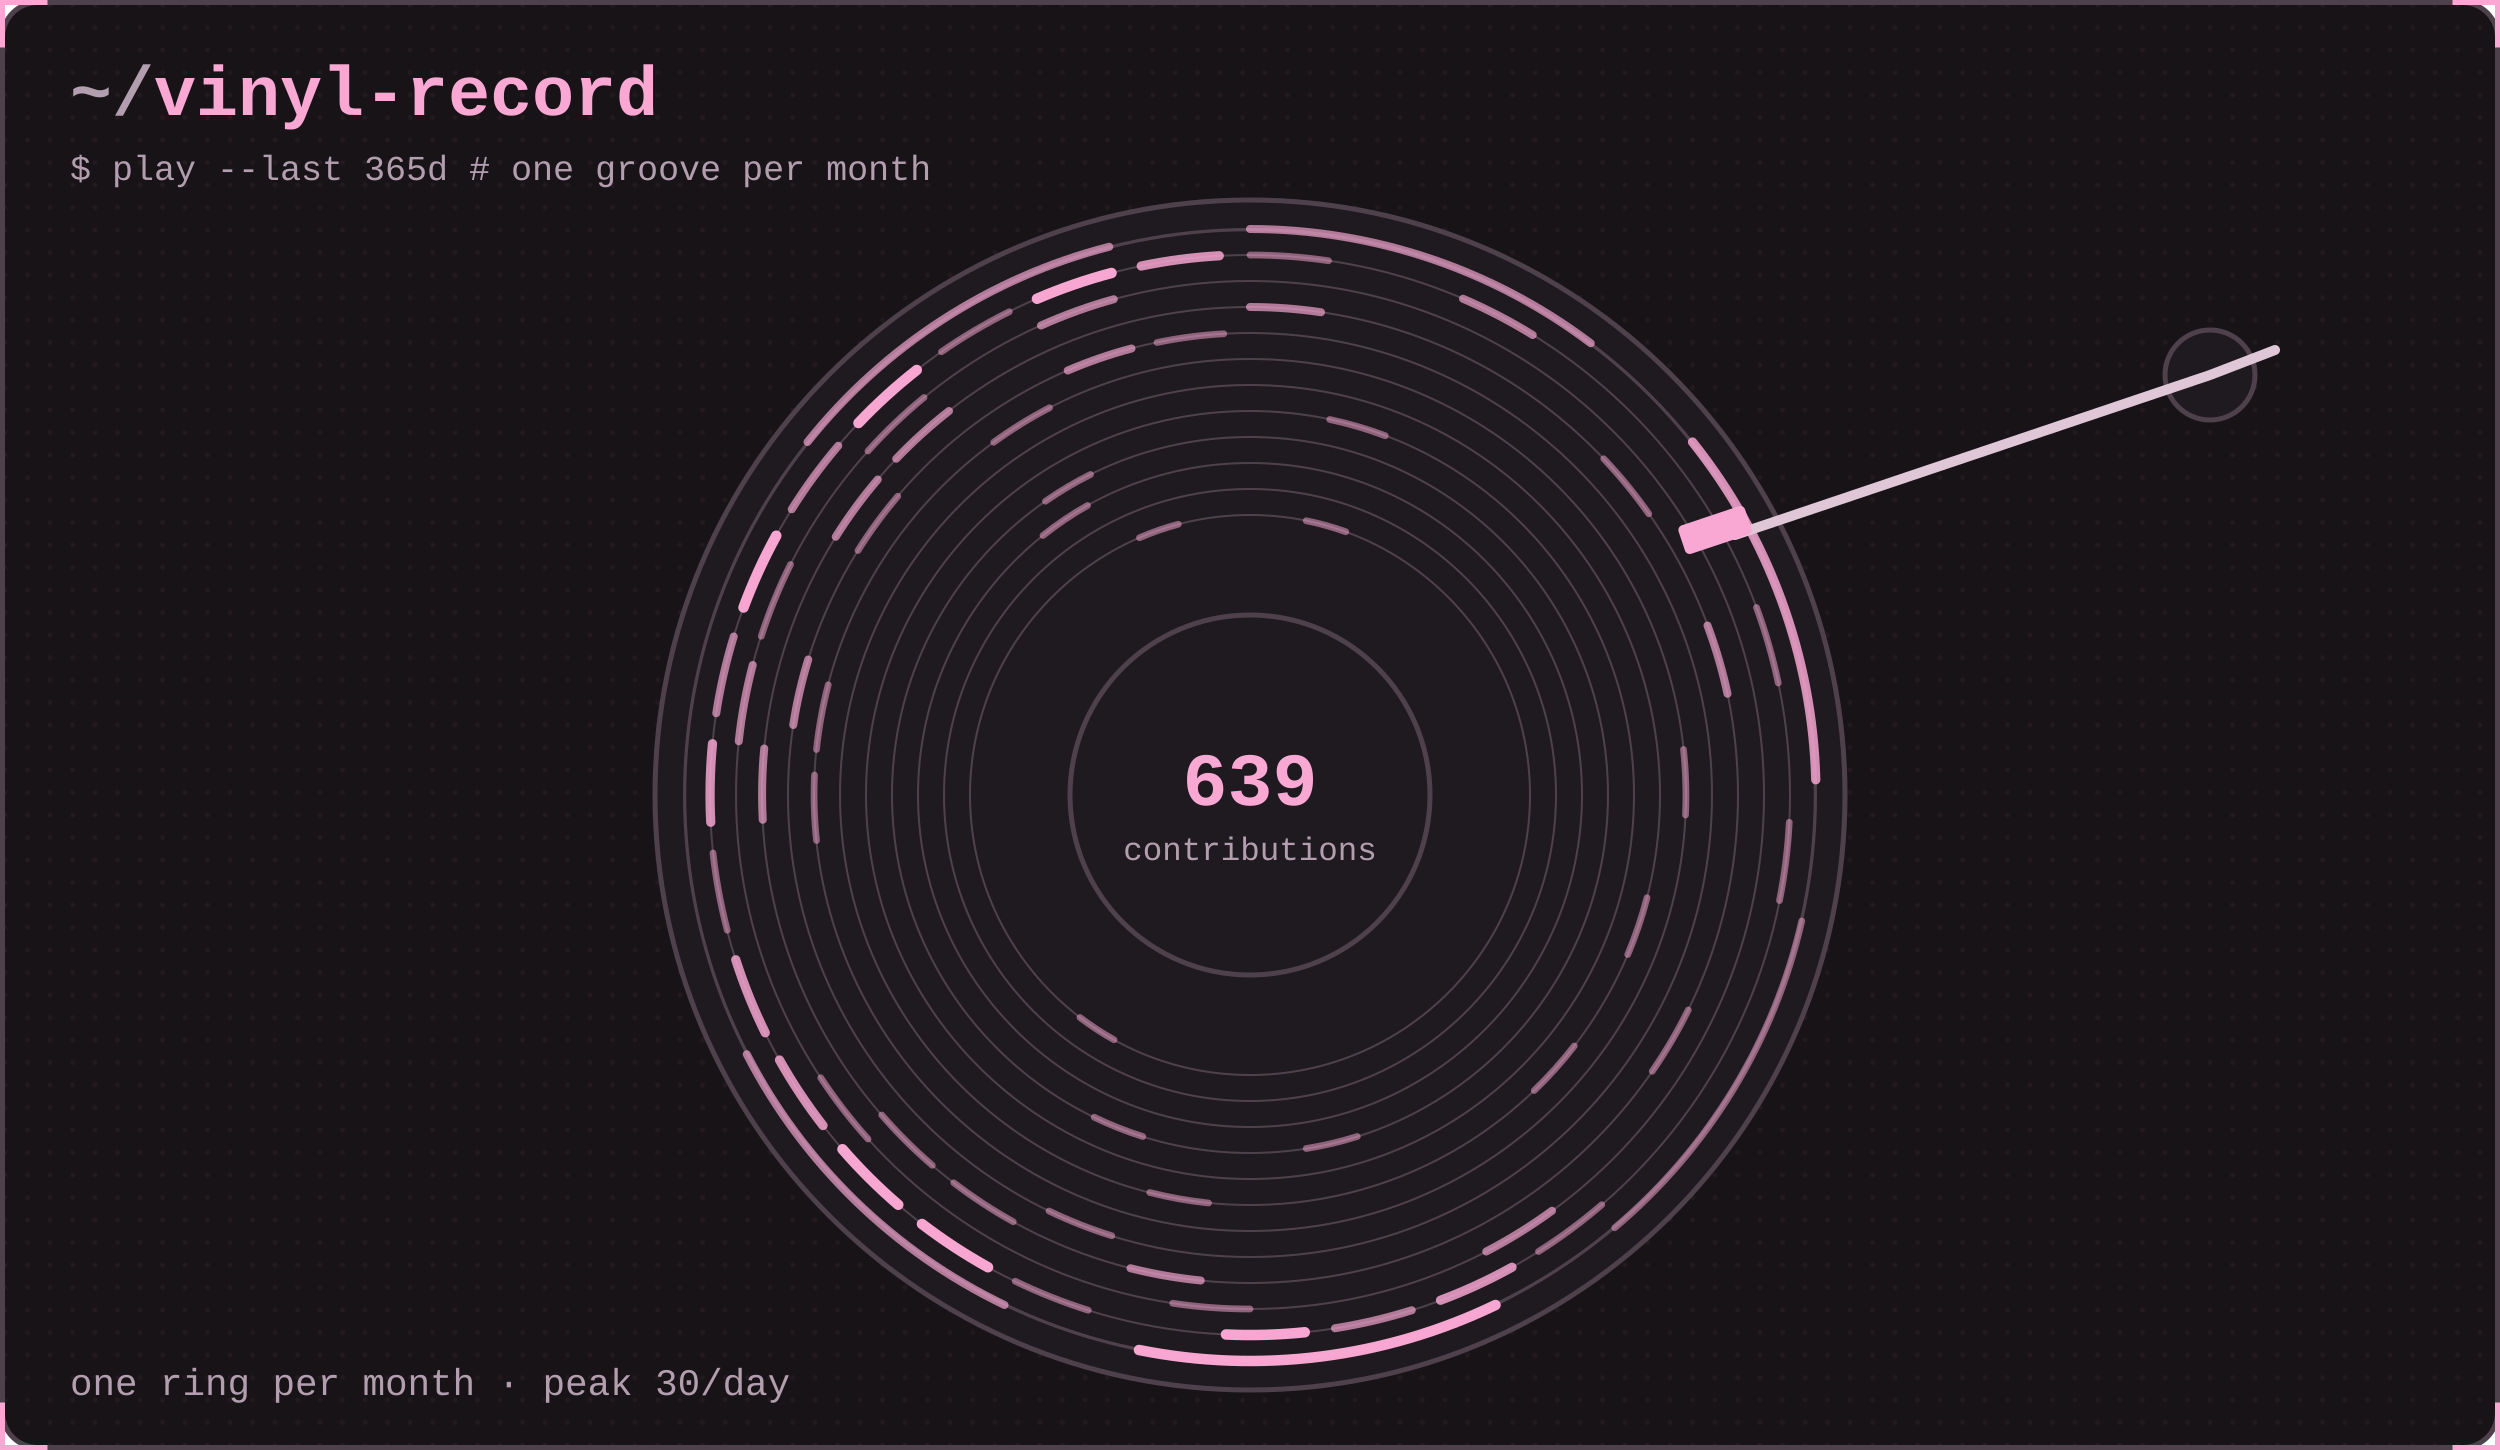
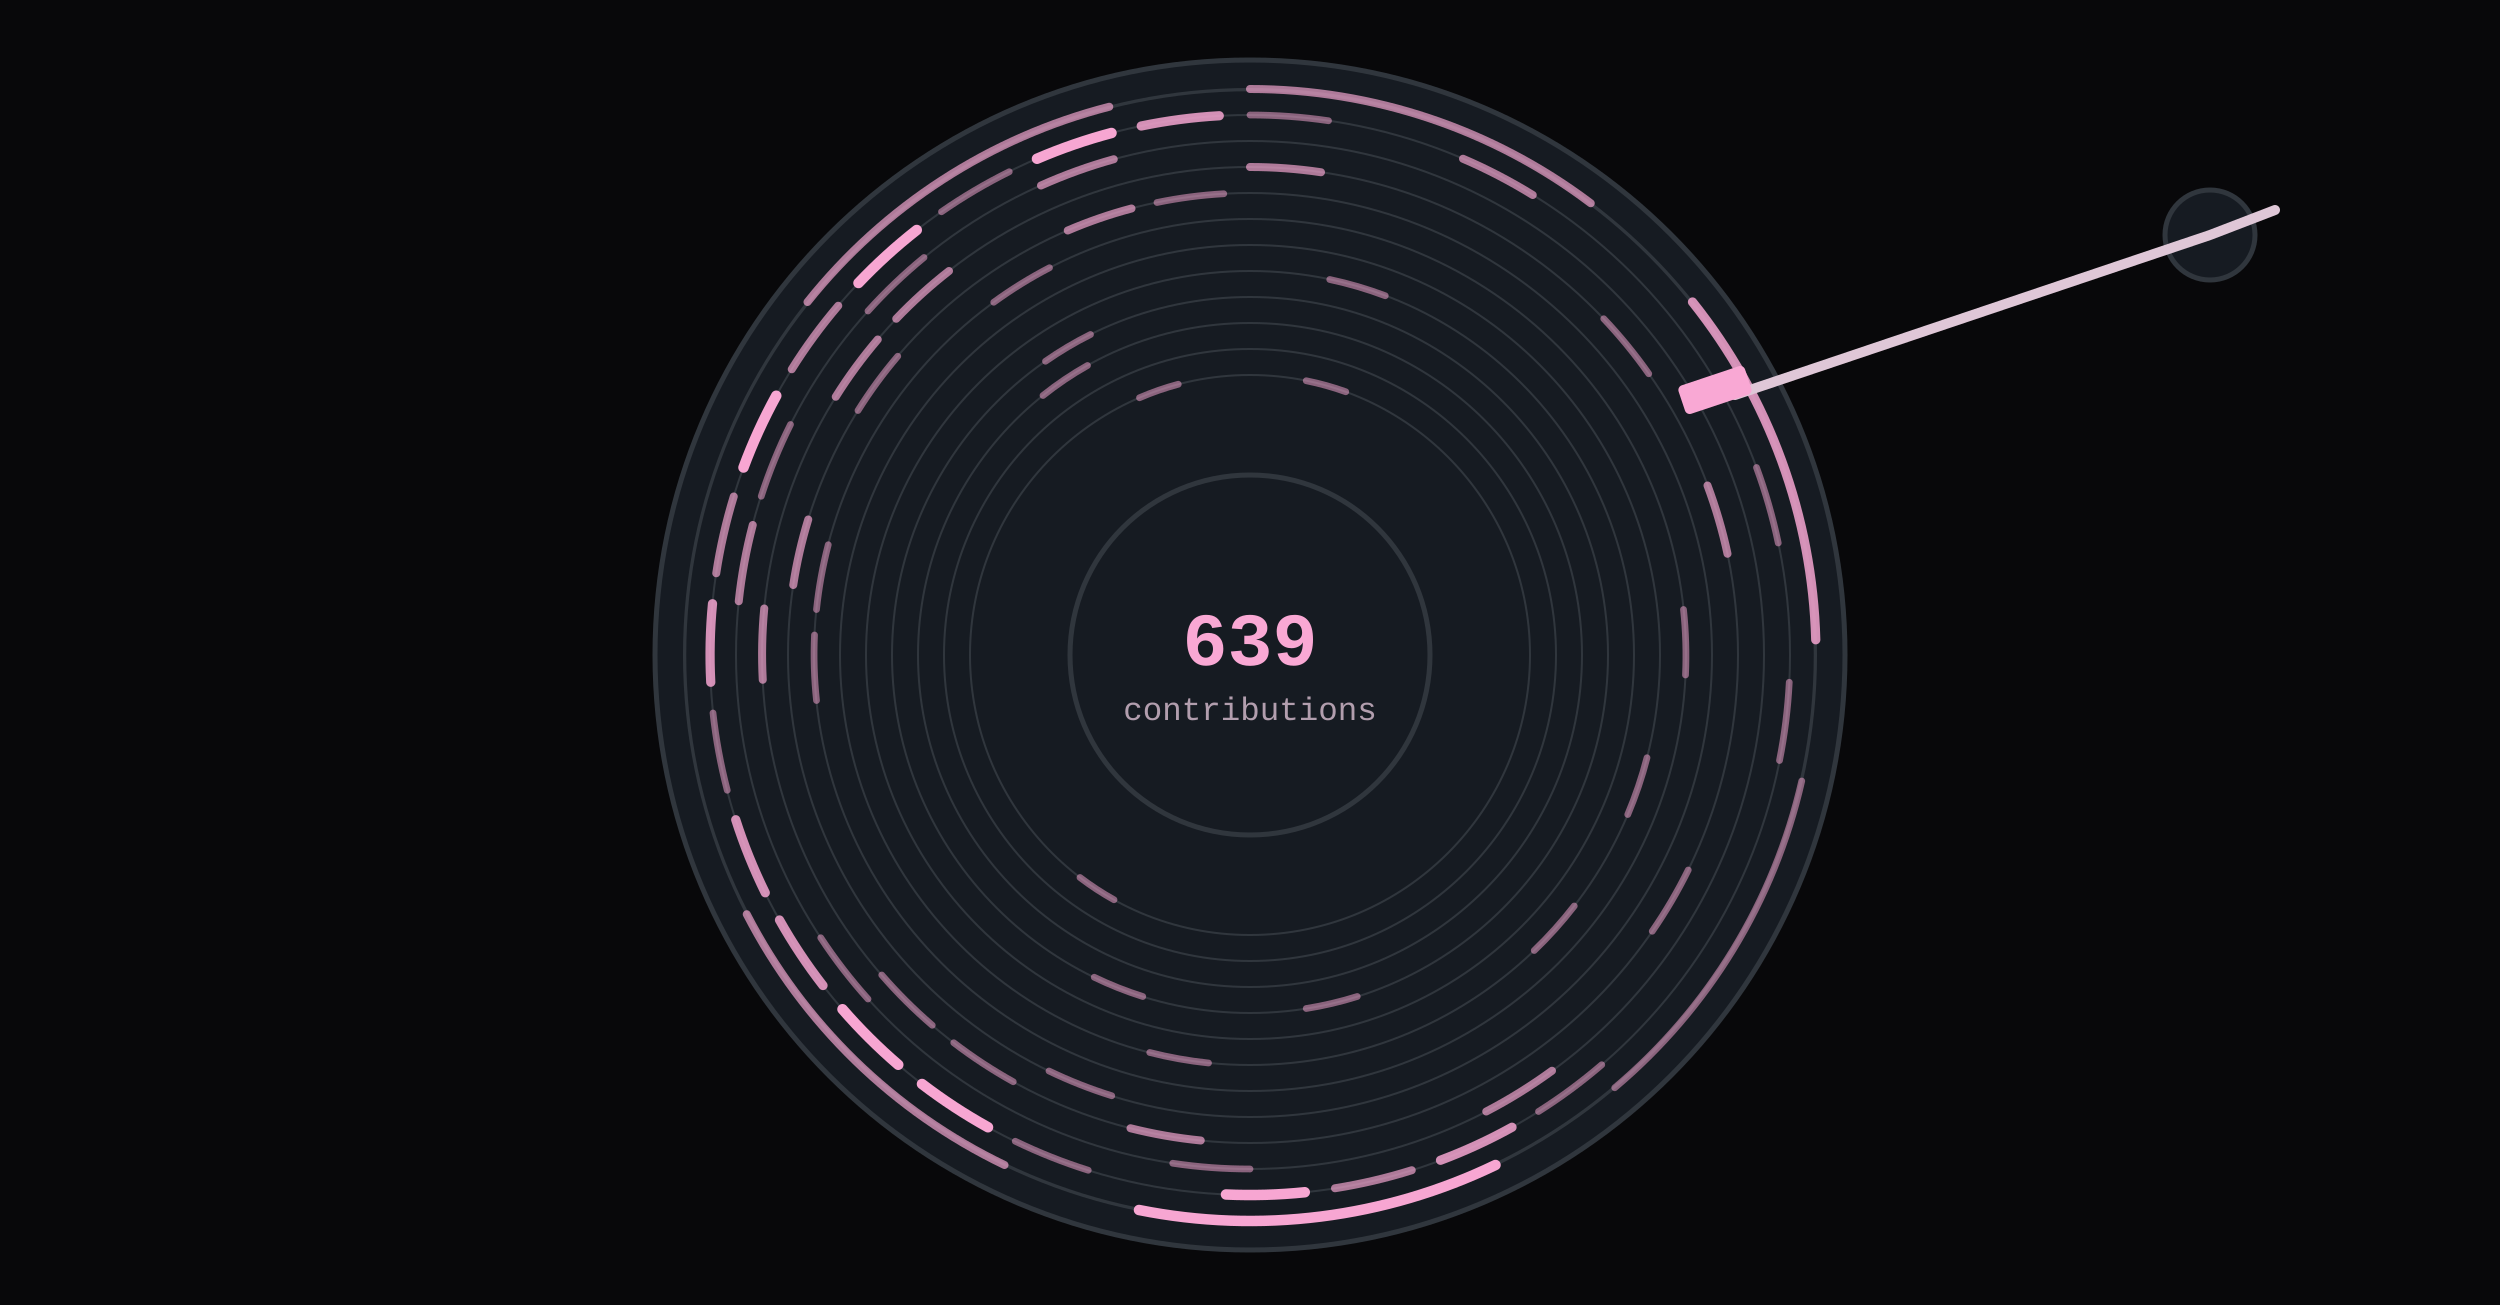
- <svg xmlns="http://www.w3.org/2000/svg" width="1000" height="580" viewBox="0 0 1000 580" role="img" aria-label="Vinyl record with a ring of grooves for each month and 639 contributions in the last year">
+ <svg xmlns="http://www.w3.org/2000/svg" width="1000" height="522" viewBox="0 0 1000 522" role="img" aria-label="Vinyl record with a ring of grooves for each month and 639 contributions in the last year">
  <defs>
    <clipPath id="panel">
-       <rect x="1" y="1" width="998" height="578" rx="14" />
+       <rect x="0" y="0" width="1000" height="522" rx="0" />
    </clipPath>
    <pattern id="dots" width="9" height="9" patternUnits="userSpaceOnUse">
      <circle cx="2" cy="2" r="1" fill="#f9a8d4" fill-opacity="0.05" />
    </pattern>
  </defs>
  <style>text { font-family: ui-monospace, "SF Mono", Menlo, Consolas, "Courier New", monospace; } .dim { fill: #b29eae; } .txt { fill: #dfc7d7; } .hi { fill: #f9a8d4; } .blink { animation: blink 1.1s steps(1) infinite; } @keyframes blink { 50% { opacity: 0; } } .tw { animation: tw 4s ease-in-out infinite; } @keyframes tw { 50% { opacity: 0.25; } }</style>
-   <rect x="1" y="1" width="998" height="578" rx="14" fill="#171316" />
-   <rect x="1" y="1" width="998" height="578" rx="14" fill="url(#dots)" />
+   <rect x="0" y="0" width="1000" height="522" rx="0" fill="#08080a" />
  <g clip-path="url(#panel)">
-     <circle cx="500" cy="318" r="238" fill="#1f1a1f" stroke="#4f414b" stroke-width="2" />
-     <circle cx="500" cy="318" r="226" fill="none" stroke="#4f414b" stroke-width="1" />
-     <circle cx="500" cy="318" r="112.0" fill="none" stroke="#4f414b" stroke-width="0.8" />
-     <path d="M522.5 208.3A112.0 112.0 0 0 1 538.3 212.7" fill="none" stroke="#f9a8d4" stroke-width="2.7" stroke-linecap="round" stroke-opacity="0.51" />
-     <path d="M445.6 415.9A112.0 112.0 0 0 1 432.0 407.0" fill="none" stroke="#f9a8d4" stroke-width="2.7" stroke-linecap="round" stroke-opacity="0.51" />
-     <path d="M455.8 215.1A112.0 112.0 0 0 1 471.3 209.7" fill="none" stroke="#f9a8d4" stroke-width="2.7" stroke-linecap="round" stroke-opacity="0.51" />
-     <circle cx="500" cy="318" r="122.4" fill="none" stroke="#4f414b" stroke-width="0.8" />
-     <circle cx="500" cy="318" r="132.8" fill="none" stroke="#4f414b" stroke-width="0.8" />
-     <path d="M417.2 214.2A132.8 132.8 0 0 1 435.0 202.2" fill="none" stroke="#f9a8d4" stroke-width="2.7" stroke-linecap="round" stroke-opacity="0.51" />
-     <circle cx="500" cy="318" r="143.2" fill="none" stroke="#4f414b" stroke-width="0.8" />
-     <path d="M542.9 454.6A143.2 143.2 0 0 1 522.5 459.4" fill="none" stroke="#f9a8d4" stroke-width="2.7" stroke-linecap="round" stroke-opacity="0.51" />
-     <path d="M457.1 454.6A143.2 143.2 0 0 1 437.7 446.9" fill="none" stroke="#f9a8d4" stroke-width="2.7" stroke-linecap="round" stroke-opacity="0.51" />
-     <path d="M418.2 200.5A143.2 143.2 0 0 1 436.2 189.8" fill="none" stroke="#f9a8d4" stroke-width="2.7" stroke-linecap="round" stroke-opacity="0.51" />
-     <circle cx="500" cy="318" r="153.6" fill="none" stroke="#4f414b" stroke-width="0.8" />
-     <path d="M531.9 167.8A153.6 153.6 0 0 1 554.1 174.3" fill="none" stroke="#f9a8d4" stroke-width="2.7" stroke-linecap="round" stroke-opacity="0.51" />
-     <circle cx="500" cy="318" r="164.0" fill="none" stroke="#4f414b" stroke-width="0.8" />
-     <path d="M658.8 359.1A164.0 164.0 0 0 1 651.1 381.8" fill="none" stroke="#f9a8d4" stroke-width="2.7" stroke-linecap="round" stroke-opacity="0.51" />
-     <path d="M629.7 418.4A164.0 164.0 0 0 1 613.7 436.2" fill="none" stroke="#f9a8d4" stroke-width="2.7" stroke-linecap="round" stroke-opacity="0.51" />
-     <path d="M483.4 481.2A164.0 164.0 0 0 1 459.9 477.0" fill="none" stroke="#f9a8d4" stroke-width="2.7" stroke-linecap="round" stroke-opacity="0.51" />
-     <circle cx="500" cy="318" r="174.4" fill="none" stroke="#4f414b" stroke-width="0.8" />
-     <path d="M673.4 299.8A174.4 174.4 0 0 1 674.2 326.0" fill="none" stroke="#f9a8d4" stroke-width="2.7" stroke-linecap="round" stroke-opacity="0.51" />
-     <path d="M326.6 336.2A174.4 174.4 0 0 1 325.8 310.0" fill="none" stroke="#f9a8d4" stroke-width="2.7" stroke-linecap="round" stroke-opacity="0.51" />
-     <path d="M326.6 299.8A174.4 174.4 0 0 1 331.3 273.9" fill="none" stroke="#f9a8d4" stroke-width="2.7" stroke-linecap="round" stroke-opacity="0.51" />
-     <path d="M397.5 176.9A174.4 174.4 0 0 1 419.8 163.1" fill="none" stroke="#f9a8d4" stroke-width="2.7" stroke-linecap="round" stroke-opacity="0.51" />
-     <circle cx="500" cy="318" r="184.8" fill="none" stroke="#4f414b" stroke-width="0.8" />
-     <path d="M444.7 494.3A184.8 184.8 0 0 1 419.6 484.4" fill="none" stroke="#f9a8d4" stroke-width="2.7" stroke-linecap="round" stroke-opacity="0.51" />
-     <path d="M317.3 290.0A184.8 184.8 0 0 1 323.3 263.8" fill="none" stroke="#f9a8d4" stroke-width="3.2" stroke-linecap="round" stroke-opacity="0.67" />
-     <path d="M343.2 220.2A184.8 184.8 0 0 1 359.1 198.5" fill="none" stroke="#f9a8d4" stroke-width="2.7" stroke-linecap="round" stroke-opacity="0.51" />
-     <path d="M427.1 148.2A184.8 184.8 0 0 1 452.6 139.4" fill="none" stroke="#f9a8d4" stroke-width="3.2" stroke-linecap="round" stroke-opacity="0.67" />
-     <path d="M462.8 137.0A184.8 184.8 0 0 1 489.5 133.5" fill="none" stroke="#f9a8d4" stroke-width="2.7" stroke-linecap="round" stroke-opacity="0.51" />
-     <circle cx="500" cy="318" r="195.2" fill="none" stroke="#4f414b" stroke-width="0.8" />
-     <path d="M500.0 122.8A195.2 195.2 0 0 1 528.4 124.9" fill="none" stroke="#f9a8d4" stroke-width="3.2" stroke-linecap="round" stroke-opacity="0.67" />
-     <path d="M641.5 183.5A195.2 195.2 0 0 1 659.5 205.5" fill="none" stroke="#f9a8d4" stroke-width="2.7" stroke-linecap="round" stroke-opacity="0.51" />
-     <path d="M683.0 250.2A195.2 195.2 0 0 1 691.0 277.5" fill="none" stroke="#f9a8d4" stroke-width="3.2" stroke-linecap="round" stroke-opacity="0.67" />
-     <path d="M675.3 404.0A195.2 195.2 0 0 1 660.9 428.5" fill="none" stroke="#f9a8d4" stroke-width="2.7" stroke-linecap="round" stroke-opacity="0.51" />
-     <path d="M480.3 512.2A195.2 195.2 0 0 1 452.2 507.3" fill="none" stroke="#f9a8d4" stroke-width="3.2" stroke-linecap="round" stroke-opacity="0.67" />
-     <path d="M405.3 488.7A195.2 195.2 0 0 1 381.5 473.1" fill="none" stroke="#f9a8d4" stroke-width="2.7" stroke-linecap="round" stroke-opacity="0.51" />
-     <path d="M372.9 466.1A195.2 195.2 0 0 1 352.7 446.0" fill="none" stroke="#f9a8d4" stroke-width="2.7" stroke-linecap="round" stroke-opacity="0.51" />
-     <path d="M305.1 327.9A195.2 195.2 0 0 1 305.7 299.4" fill="none" stroke="#f9a8d4" stroke-width="3.2" stroke-linecap="round" stroke-opacity="0.67" />
-     <path d="M334.3 214.7A195.2 195.2 0 0 1 351.1 191.8" fill="none" stroke="#f9a8d4" stroke-width="3.2" stroke-linecap="round" stroke-opacity="0.67" />
-     <path d="M358.5 183.5A195.2 195.2 0 0 1 379.6 164.4" fill="none" stroke="#f9a8d4" stroke-width="3.2" stroke-linecap="round" stroke-opacity="0.67" />
-     <circle cx="500" cy="318" r="205.6" fill="none" stroke="#4f414b" stroke-width="0.8" />
-     <path d="M620.8 484.3A205.6 205.6 0 0 1 594.5 500.6" fill="none" stroke="#f9a8d4" stroke-width="3.2" stroke-linecap="round" stroke-opacity="0.67" />
-     <path d="M500.0 523.6A205.6 205.6 0 0 1 469.1 521.3" fill="none" stroke="#f9a8d4" stroke-width="2.7" stroke-linecap="round" stroke-opacity="0.51" />
-     <path d="M347.2 455.6A205.6 205.6 0 0 1 328.3 431.1" fill="none" stroke="#f9a8d4" stroke-width="2.7" stroke-linecap="round" stroke-opacity="0.51" />
-     <path d="M295.5 296.5A205.6 205.6 0 0 1 301.1 266.0" fill="none" stroke="#f9a8d4" stroke-width="3.2" stroke-linecap="round" stroke-opacity="0.67" />
-     <path d="M304.5 254.5A205.6 205.6 0 0 1 316.2 225.8" fill="none" stroke="#f9a8d4" stroke-width="2.7" stroke-linecap="round" stroke-opacity="0.51" />
-     <path d="M347.2 180.4A205.6 205.6 0 0 1 369.6 159.0" fill="none" stroke="#f9a8d4" stroke-width="2.7" stroke-linecap="round" stroke-opacity="0.51" />
-     <path d="M416.4 130.2A205.6 205.6 0 0 1 445.5 119.7" fill="none" stroke="#f9a8d4" stroke-width="3.2" stroke-linecap="round" stroke-opacity="0.67" />
-     <circle cx="500" cy="318" r="216.0" fill="none" stroke="#4f414b" stroke-width="0.8" />
-     <path d="M500.0 102.0A216.0 216.0 0 0 1 531.4 104.3" fill="none" stroke="#f9a8d4" stroke-width="2.7" stroke-linecap="round" stroke-opacity="0.51" />
-     <path d="M585.2 119.5A216.0 216.0 0 0 1 613.1 134.0" fill="none" stroke="#f9a8d4" stroke-width="3.2" stroke-linecap="round" stroke-opacity="0.67" />
-     <path d="M702.6 243.0A216.0 216.0 0 0 1 711.3 273.2" fill="none" stroke="#f9a8d4" stroke-width="2.7" stroke-linecap="round" stroke-opacity="0.51" />
-     <path d="M715.7 328.9A216.0 216.0 0 0 1 711.8 360.2" fill="none" stroke="#f9a8d4" stroke-width="2.7" stroke-linecap="round" stroke-opacity="0.51" />
-     <path d="M640.7 481.9A216.0 216.0 0 0 1 615.4 500.6" fill="none" stroke="#f9a8d4" stroke-width="2.7" stroke-linecap="round" stroke-opacity="0.51" />
-     <path d="M604.8 506.9A216.0 216.0 0 0 1 576.2 520.1" fill="none" stroke="#f9a8d4" stroke-width="3.7" stroke-linecap="round" stroke-opacity="0.83" />
-     <path d="M564.7 524.1A216.0 216.0 0 0 1 534.0 531.3" fill="none" stroke="#f9a8d4" stroke-width="3.2" stroke-linecap="round" stroke-opacity="0.67" />
-     <path d="M521.9 532.9A216.0 216.0 0 0 1 490.4 533.8" fill="none" stroke="#f9a8d4" stroke-width="4.2" stroke-linecap="round" stroke-opacity="0.99" />
-     <path d="M435.3 524.1A216.0 216.0 0 0 1 406.1 512.5" fill="none" stroke="#f9a8d4" stroke-width="2.7" stroke-linecap="round" stroke-opacity="0.51" />
-     <path d="M395.2 506.9A216.0 216.0 0 0 1 368.8 489.6" fill="none" stroke="#f9a8d4" stroke-width="4.2" stroke-linecap="round" stroke-opacity="0.99" />
-     <path d="M359.3 481.9A216.0 216.0 0 0 1 337.0 459.7" fill="none" stroke="#f9a8d4" stroke-width="4.2" stroke-linecap="round" stroke-opacity="0.99" />
-     <path d="M329.2 450.2A216.0 216.0 0 0 1 311.8 424.0" fill="none" stroke="#f9a8d4" stroke-width="3.7" stroke-linecap="round" stroke-opacity="0.83" />
-     <path d="M306.1 413.1A216.0 216.0 0 0 1 294.3 383.9" fill="none" stroke="#f9a8d4" stroke-width="3.7" stroke-linecap="round" stroke-opacity="0.83" />
-     <path d="M290.9 372.1A216.0 216.0 0 0 1 285.2 341.2" fill="none" stroke="#f9a8d4" stroke-width="2.7" stroke-linecap="round" stroke-opacity="0.51" />
-     <path d="M284.3 328.9A216.0 216.0 0 0 1 285.0 297.5" fill="none" stroke="#f9a8d4" stroke-width="3.7" stroke-linecap="round" stroke-opacity="0.83" />
-     <path d="M286.5 285.3A216.0 216.0 0 0 1 293.5 254.6" fill="none" stroke="#f9a8d4" stroke-width="3.2" stroke-linecap="round" stroke-opacity="0.67" />
-     <path d="M297.4 243.0A216.0 216.0 0 0 1 310.5 214.3" fill="none" stroke="#f9a8d4" stroke-width="4.2" stroke-linecap="round" stroke-opacity="0.99" />
-     <path d="M316.7 203.7A216.0 216.0 0 0 1 335.3 178.3" fill="none" stroke="#f9a8d4" stroke-width="3.2" stroke-linecap="round" stroke-opacity="0.67" />
-     <path d="M343.4 169.2A216.0 216.0 0 0 1 366.7 148.0" fill="none" stroke="#f9a8d4" stroke-width="4.2" stroke-linecap="round" stroke-opacity="0.99" />
-     <path d="M376.6 140.7A216.0 216.0 0 0 1 403.7 124.7" fill="none" stroke="#f9a8d4" stroke-width="2.7" stroke-linecap="round" stroke-opacity="0.51" />
-     <path d="M414.8 119.5A216.0 216.0 0 0 1 444.6 109.2" fill="none" stroke="#f9a8d4" stroke-width="4.2" stroke-linecap="round" stroke-opacity="0.99" />
-     <path d="M456.5 106.4A216.0 216.0 0 0 1 487.7 102.3" fill="none" stroke="#f9a8d4" stroke-width="3.7" stroke-linecap="round" stroke-opacity="0.83" />
-     <circle cx="500" cy="318" r="226.4" fill="none" stroke="#4f414b" stroke-width="0.8" />
-     <path d="M500.0 91.6A226.4 226.4 0 0 1 636.3 137.3" fill="none" stroke="#f9a8d4" stroke-width="3.2" stroke-linecap="round" stroke-opacity="0.67" />
-     <path d="M677.0 176.8A226.4 226.4 0 0 1 726.3 311.9" fill="none" stroke="#f9a8d4" stroke-width="3.7" stroke-linecap="round" stroke-opacity="0.83" />
-     <path d="M720.7 368.4A226.4 226.4 0 0 1 645.9 491.1" fill="none" stroke="#f9a8d4" stroke-width="2.7" stroke-linecap="round" stroke-opacity="0.51" />
-     <path d="M598.2 522.0A226.4 226.4 0 0 1 455.6 540.0" fill="none" stroke="#f9a8d4" stroke-width="4.2" stroke-linecap="round" stroke-opacity="0.99" />
-     <path d="M401.8 522.0A226.4 226.4 0 0 1 298.7 421.7" fill="none" stroke="#f9a8d4" stroke-width="3.2" stroke-linecap="round" stroke-opacity="0.67" />
-     <path d="M323.0 176.8A226.4 226.4 0 0 1 443.7 98.7" fill="none" stroke="#f9a8d4" stroke-width="3.2" stroke-linecap="round" stroke-opacity="0.67" />
-     <circle cx="500" cy="318" r="72" fill="#1f1a1f" stroke="#4f414b" stroke-width="2" />
-     <text x="500" y="322" text-anchor="middle" class="hi" font-size="30" font-weight="700">639</text>
-     <text x="500" y="344" text-anchor="middle" class="dim" font-size="13">contributions</text>
-     <circle cx="884" cy="150" r="18" fill="#1f1a1f" stroke="#4f414b" stroke-width="2" />
-     <path d="M910 140L884 150L694 214" fill="none" stroke="#dfc7d7" stroke-width="4" stroke-linecap="round" stroke-linejoin="round" />
-     <rect x="672" y="206" width="28" height="12" rx="2" transform="rotate(-18.5 686 212)" fill="#f9a8d4" />
-     <text x="28" y="558" class="dim" font-size="15">one ring per month · peak 30/day</text>
+     <g transform="translate(0 -56)">
+       <circle cx="500" cy="318" r="238" fill="#161b22" stroke="#30363d" stroke-width="2" />
+       <circle cx="500" cy="318" r="226" fill="none" stroke="#30363d" stroke-width="1" />
+       <circle cx="500" cy="318" r="112.0" fill="none" stroke="#30363d" stroke-width="0.8" />
+       <path d="M522.5 208.3A112.0 112.0 0 0 1 538.3 212.7" fill="none" stroke="#f9a8d4" stroke-width="2.7" stroke-linecap="round" stroke-opacity="0.51" />
+       <path d="M445.6 415.9A112.0 112.0 0 0 1 432.0 407.0" fill="none" stroke="#f9a8d4" stroke-width="2.7" stroke-linecap="round" stroke-opacity="0.51" />
+       <path d="M455.8 215.1A112.0 112.0 0 0 1 471.3 209.7" fill="none" stroke="#f9a8d4" stroke-width="2.7" stroke-linecap="round" stroke-opacity="0.51" />
+       <circle cx="500" cy="318" r="122.4" fill="none" stroke="#30363d" stroke-width="0.8" />
+       <circle cx="500" cy="318" r="132.8" fill="none" stroke="#30363d" stroke-width="0.8" />
+       <path d="M417.2 214.2A132.8 132.8 0 0 1 435.0 202.2" fill="none" stroke="#f9a8d4" stroke-width="2.7" stroke-linecap="round" stroke-opacity="0.51" />
+       <circle cx="500" cy="318" r="143.2" fill="none" stroke="#30363d" stroke-width="0.8" />
+       <path d="M542.9 454.6A143.2 143.2 0 0 1 522.5 459.4" fill="none" stroke="#f9a8d4" stroke-width="2.7" stroke-linecap="round" stroke-opacity="0.51" />
+       <path d="M457.1 454.6A143.2 143.2 0 0 1 437.7 446.9" fill="none" stroke="#f9a8d4" stroke-width="2.7" stroke-linecap="round" stroke-opacity="0.51" />
+       <path d="M418.2 200.5A143.2 143.2 0 0 1 436.2 189.8" fill="none" stroke="#f9a8d4" stroke-width="2.7" stroke-linecap="round" stroke-opacity="0.51" />
+       <circle cx="500" cy="318" r="153.6" fill="none" stroke="#30363d" stroke-width="0.8" />
+       <path d="M531.9 167.8A153.6 153.6 0 0 1 554.1 174.3" fill="none" stroke="#f9a8d4" stroke-width="2.7" stroke-linecap="round" stroke-opacity="0.51" />
+       <circle cx="500" cy="318" r="164.0" fill="none" stroke="#30363d" stroke-width="0.8" />
+       <path d="M658.8 359.1A164.0 164.0 0 0 1 651.1 381.8" fill="none" stroke="#f9a8d4" stroke-width="2.7" stroke-linecap="round" stroke-opacity="0.51" />
+       <path d="M629.7 418.4A164.0 164.0 0 0 1 613.7 436.2" fill="none" stroke="#f9a8d4" stroke-width="2.7" stroke-linecap="round" stroke-opacity="0.51" />
+       <path d="M483.4 481.2A164.0 164.0 0 0 1 459.9 477.0" fill="none" stroke="#f9a8d4" stroke-width="2.7" stroke-linecap="round" stroke-opacity="0.51" />
+       <circle cx="500" cy="318" r="174.4" fill="none" stroke="#30363d" stroke-width="0.8" />
+       <path d="M673.4 299.8A174.4 174.4 0 0 1 674.2 326.0" fill="none" stroke="#f9a8d4" stroke-width="2.7" stroke-linecap="round" stroke-opacity="0.51" />
+       <path d="M326.6 336.2A174.4 174.4 0 0 1 325.8 310.0" fill="none" stroke="#f9a8d4" stroke-width="2.7" stroke-linecap="round" stroke-opacity="0.51" />
+       <path d="M326.6 299.8A174.4 174.4 0 0 1 331.3 273.9" fill="none" stroke="#f9a8d4" stroke-width="2.7" stroke-linecap="round" stroke-opacity="0.51" />
+       <path d="M397.5 176.9A174.4 174.4 0 0 1 419.8 163.1" fill="none" stroke="#f9a8d4" stroke-width="2.7" stroke-linecap="round" stroke-opacity="0.51" />
+       <circle cx="500" cy="318" r="184.8" fill="none" stroke="#30363d" stroke-width="0.8" />
+       <path d="M444.7 494.3A184.8 184.8 0 0 1 419.6 484.4" fill="none" stroke="#f9a8d4" stroke-width="2.7" stroke-linecap="round" stroke-opacity="0.51" />
+       <path d="M317.3 290.0A184.8 184.8 0 0 1 323.3 263.8" fill="none" stroke="#f9a8d4" stroke-width="3.2" stroke-linecap="round" stroke-opacity="0.67" />
+       <path d="M343.2 220.2A184.8 184.8 0 0 1 359.1 198.5" fill="none" stroke="#f9a8d4" stroke-width="2.7" stroke-linecap="round" stroke-opacity="0.51" />
+       <path d="M427.1 148.2A184.8 184.8 0 0 1 452.6 139.4" fill="none" stroke="#f9a8d4" stroke-width="3.2" stroke-linecap="round" stroke-opacity="0.67" />
+       <path d="M462.8 137.0A184.8 184.8 0 0 1 489.5 133.5" fill="none" stroke="#f9a8d4" stroke-width="2.7" stroke-linecap="round" stroke-opacity="0.51" />
+       <circle cx="500" cy="318" r="195.2" fill="none" stroke="#30363d" stroke-width="0.8" />
+       <path d="M500.0 122.8A195.2 195.2 0 0 1 528.4 124.9" fill="none" stroke="#f9a8d4" stroke-width="3.2" stroke-linecap="round" stroke-opacity="0.67" />
+       <path d="M641.5 183.5A195.2 195.2 0 0 1 659.5 205.5" fill="none" stroke="#f9a8d4" stroke-width="2.7" stroke-linecap="round" stroke-opacity="0.51" />
+       <path d="M683.0 250.2A195.2 195.2 0 0 1 691.0 277.5" fill="none" stroke="#f9a8d4" stroke-width="3.2" stroke-linecap="round" stroke-opacity="0.67" />
+       <path d="M675.3 404.0A195.2 195.2 0 0 1 660.9 428.5" fill="none" stroke="#f9a8d4" stroke-width="2.7" stroke-linecap="round" stroke-opacity="0.51" />
+       <path d="M480.3 512.2A195.2 195.2 0 0 1 452.2 507.3" fill="none" stroke="#f9a8d4" stroke-width="3.2" stroke-linecap="round" stroke-opacity="0.67" />
+       <path d="M405.3 488.7A195.2 195.2 0 0 1 381.5 473.1" fill="none" stroke="#f9a8d4" stroke-width="2.7" stroke-linecap="round" stroke-opacity="0.51" />
+       <path d="M372.9 466.1A195.2 195.2 0 0 1 352.7 446.0" fill="none" stroke="#f9a8d4" stroke-width="2.7" stroke-linecap="round" stroke-opacity="0.51" />
+       <path d="M305.1 327.9A195.2 195.2 0 0 1 305.7 299.4" fill="none" stroke="#f9a8d4" stroke-width="3.2" stroke-linecap="round" stroke-opacity="0.67" />
+       <path d="M334.3 214.7A195.2 195.2 0 0 1 351.1 191.8" fill="none" stroke="#f9a8d4" stroke-width="3.2" stroke-linecap="round" stroke-opacity="0.67" />
+       <path d="M358.5 183.5A195.2 195.2 0 0 1 379.6 164.4" fill="none" stroke="#f9a8d4" stroke-width="3.2" stroke-linecap="round" stroke-opacity="0.67" />
+       <circle cx="500" cy="318" r="205.6" fill="none" stroke="#30363d" stroke-width="0.8" />
+       <path d="M620.8 484.3A205.6 205.6 0 0 1 594.5 500.6" fill="none" stroke="#f9a8d4" stroke-width="3.2" stroke-linecap="round" stroke-opacity="0.67" />
+       <path d="M500.0 523.6A205.6 205.6 0 0 1 469.1 521.3" fill="none" stroke="#f9a8d4" stroke-width="2.7" stroke-linecap="round" stroke-opacity="0.51" />
+       <path d="M347.2 455.6A205.6 205.6 0 0 1 328.3 431.1" fill="none" stroke="#f9a8d4" stroke-width="2.7" stroke-linecap="round" stroke-opacity="0.51" />
+       <path d="M295.5 296.5A205.6 205.6 0 0 1 301.1 266.0" fill="none" stroke="#f9a8d4" stroke-width="3.2" stroke-linecap="round" stroke-opacity="0.67" />
+       <path d="M304.5 254.5A205.6 205.6 0 0 1 316.2 225.8" fill="none" stroke="#f9a8d4" stroke-width="2.7" stroke-linecap="round" stroke-opacity="0.51" />
+       <path d="M347.2 180.4A205.6 205.6 0 0 1 369.6 159.0" fill="none" stroke="#f9a8d4" stroke-width="2.7" stroke-linecap="round" stroke-opacity="0.51" />
+       <path d="M416.4 130.2A205.6 205.6 0 0 1 445.5 119.7" fill="none" stroke="#f9a8d4" stroke-width="3.2" stroke-linecap="round" stroke-opacity="0.67" />
+       <circle cx="500" cy="318" r="216.0" fill="none" stroke="#30363d" stroke-width="0.8" />
+       <path d="M500.0 102.0A216.0 216.0 0 0 1 531.4 104.3" fill="none" stroke="#f9a8d4" stroke-width="2.7" stroke-linecap="round" stroke-opacity="0.51" />
+       <path d="M585.2 119.5A216.0 216.0 0 0 1 613.1 134.0" fill="none" stroke="#f9a8d4" stroke-width="3.2" stroke-linecap="round" stroke-opacity="0.67" />
+       <path d="M702.6 243.0A216.0 216.0 0 0 1 711.3 273.2" fill="none" stroke="#f9a8d4" stroke-width="2.7" stroke-linecap="round" stroke-opacity="0.51" />
+       <path d="M715.7 328.9A216.0 216.0 0 0 1 711.8 360.2" fill="none" stroke="#f9a8d4" stroke-width="2.7" stroke-linecap="round" stroke-opacity="0.51" />
+       <path d="M640.7 481.9A216.0 216.0 0 0 1 615.4 500.6" fill="none" stroke="#f9a8d4" stroke-width="2.7" stroke-linecap="round" stroke-opacity="0.51" />
+       <path d="M604.8 506.9A216.0 216.0 0 0 1 576.2 520.1" fill="none" stroke="#f9a8d4" stroke-width="3.7" stroke-linecap="round" stroke-opacity="0.83" />
+       <path d="M564.7 524.1A216.0 216.0 0 0 1 534.0 531.3" fill="none" stroke="#f9a8d4" stroke-width="3.2" stroke-linecap="round" stroke-opacity="0.67" />
+       <path d="M521.9 532.9A216.0 216.0 0 0 1 490.4 533.8" fill="none" stroke="#f9a8d4" stroke-width="4.2" stroke-linecap="round" stroke-opacity="0.99" />
+       <path d="M435.3 524.1A216.0 216.0 0 0 1 406.1 512.5" fill="none" stroke="#f9a8d4" stroke-width="2.7" stroke-linecap="round" stroke-opacity="0.51" />
+       <path d="M395.2 506.9A216.0 216.0 0 0 1 368.8 489.6" fill="none" stroke="#f9a8d4" stroke-width="4.2" stroke-linecap="round" stroke-opacity="0.99" />
+       <path d="M359.3 481.9A216.0 216.0 0 0 1 337.0 459.7" fill="none" stroke="#f9a8d4" stroke-width="4.2" stroke-linecap="round" stroke-opacity="0.99" />
+       <path d="M329.2 450.2A216.0 216.0 0 0 1 311.8 424.0" fill="none" stroke="#f9a8d4" stroke-width="3.7" stroke-linecap="round" stroke-opacity="0.83" />
+       <path d="M306.1 413.1A216.0 216.0 0 0 1 294.3 383.9" fill="none" stroke="#f9a8d4" stroke-width="3.7" stroke-linecap="round" stroke-opacity="0.83" />
+       <path d="M290.9 372.1A216.0 216.0 0 0 1 285.2 341.2" fill="none" stroke="#f9a8d4" stroke-width="2.7" stroke-linecap="round" stroke-opacity="0.51" />
+       <path d="M284.3 328.9A216.0 216.0 0 0 1 285.0 297.5" fill="none" stroke="#f9a8d4" stroke-width="3.7" stroke-linecap="round" stroke-opacity="0.83" />
+       <path d="M286.5 285.3A216.0 216.0 0 0 1 293.5 254.6" fill="none" stroke="#f9a8d4" stroke-width="3.2" stroke-linecap="round" stroke-opacity="0.67" />
+       <path d="M297.4 243.0A216.0 216.0 0 0 1 310.5 214.3" fill="none" stroke="#f9a8d4" stroke-width="4.2" stroke-linecap="round" stroke-opacity="0.99" />
+       <path d="M316.7 203.7A216.0 216.0 0 0 1 335.3 178.3" fill="none" stroke="#f9a8d4" stroke-width="3.2" stroke-linecap="round" stroke-opacity="0.67" />
+       <path d="M343.4 169.2A216.0 216.0 0 0 1 366.7 148.0" fill="none" stroke="#f9a8d4" stroke-width="4.2" stroke-linecap="round" stroke-opacity="0.99" />
+       <path d="M376.6 140.7A216.0 216.0 0 0 1 403.7 124.7" fill="none" stroke="#f9a8d4" stroke-width="2.7" stroke-linecap="round" stroke-opacity="0.51" />
+       <path d="M414.8 119.5A216.0 216.0 0 0 1 444.6 109.2" fill="none" stroke="#f9a8d4" stroke-width="4.2" stroke-linecap="round" stroke-opacity="0.99" />
+       <path d="M456.5 106.4A216.0 216.0 0 0 1 487.7 102.3" fill="none" stroke="#f9a8d4" stroke-width="3.7" stroke-linecap="round" stroke-opacity="0.83" />
+       <circle cx="500" cy="318" r="226.4" fill="none" stroke="#30363d" stroke-width="0.8" />
+       <path d="M500.0 91.6A226.4 226.4 0 0 1 636.3 137.3" fill="none" stroke="#f9a8d4" stroke-width="3.2" stroke-linecap="round" stroke-opacity="0.67" />
+       <path d="M677.0 176.8A226.4 226.4 0 0 1 726.3 311.9" fill="none" stroke="#f9a8d4" stroke-width="3.7" stroke-linecap="round" stroke-opacity="0.83" />
+       <path d="M720.7 368.4A226.4 226.4 0 0 1 645.9 491.1" fill="none" stroke="#f9a8d4" stroke-width="2.7" stroke-linecap="round" stroke-opacity="0.51" />
+       <path d="M598.2 522.0A226.4 226.4 0 0 1 455.6 540.0" fill="none" stroke="#f9a8d4" stroke-width="4.2" stroke-linecap="round" stroke-opacity="0.99" />
+       <path d="M401.8 522.0A226.4 226.4 0 0 1 298.7 421.7" fill="none" stroke="#f9a8d4" stroke-width="3.2" stroke-linecap="round" stroke-opacity="0.67" />
+       <path d="M323.0 176.8A226.4 226.4 0 0 1 443.7 98.7" fill="none" stroke="#f9a8d4" stroke-width="3.2" stroke-linecap="round" stroke-opacity="0.67" />
+       <circle cx="500" cy="318" r="72" fill="#161b22" stroke="#30363d" stroke-width="2" />
+       <text x="500" y="322" text-anchor="middle" class="hi" font-size="30" font-weight="700">639</text>
+       <text x="500" y="344" text-anchor="middle" class="dim" font-size="13">contributions</text>
+       <circle cx="884" cy="150" r="18" fill="#161b22" stroke="#30363d" stroke-width="2" />
+       <path d="M910 140L884 150L694 214" fill="none" stroke="#dfc7d7" stroke-width="4" stroke-linecap="round" stroke-linejoin="round" />
+       <rect x="672" y="206" width="28" height="12" rx="2" transform="rotate(-18.5 686 212)" fill="#f9a8d4" />
+     </g>
  </g>
-   <text x="28" y="46" class="hi" font-size="28" font-weight="700">
-     <tspan class="dim">~/</tspan>vinyl-record</text>
-   <text x="28" y="72" class="dim" font-size="14">$ play --last 365d  # one groove per month</text>
-   <rect x="1" y="1" width="998" height="578" rx="14" fill="none" stroke="#4f414b" stroke-width="2" />
-   <path d="M1 19V1H19" fill="none" stroke="#f9a8d4" stroke-width="2" />
-   <path d="M999 19V1H981" fill="none" stroke="#f9a8d4" stroke-width="2" />
-   <path d="M1 561V579H19" fill="none" stroke="#f9a8d4" stroke-width="2" />
-   <path d="M999 561V579H981" fill="none" stroke="#f9a8d4" stroke-width="2" />
</svg>
